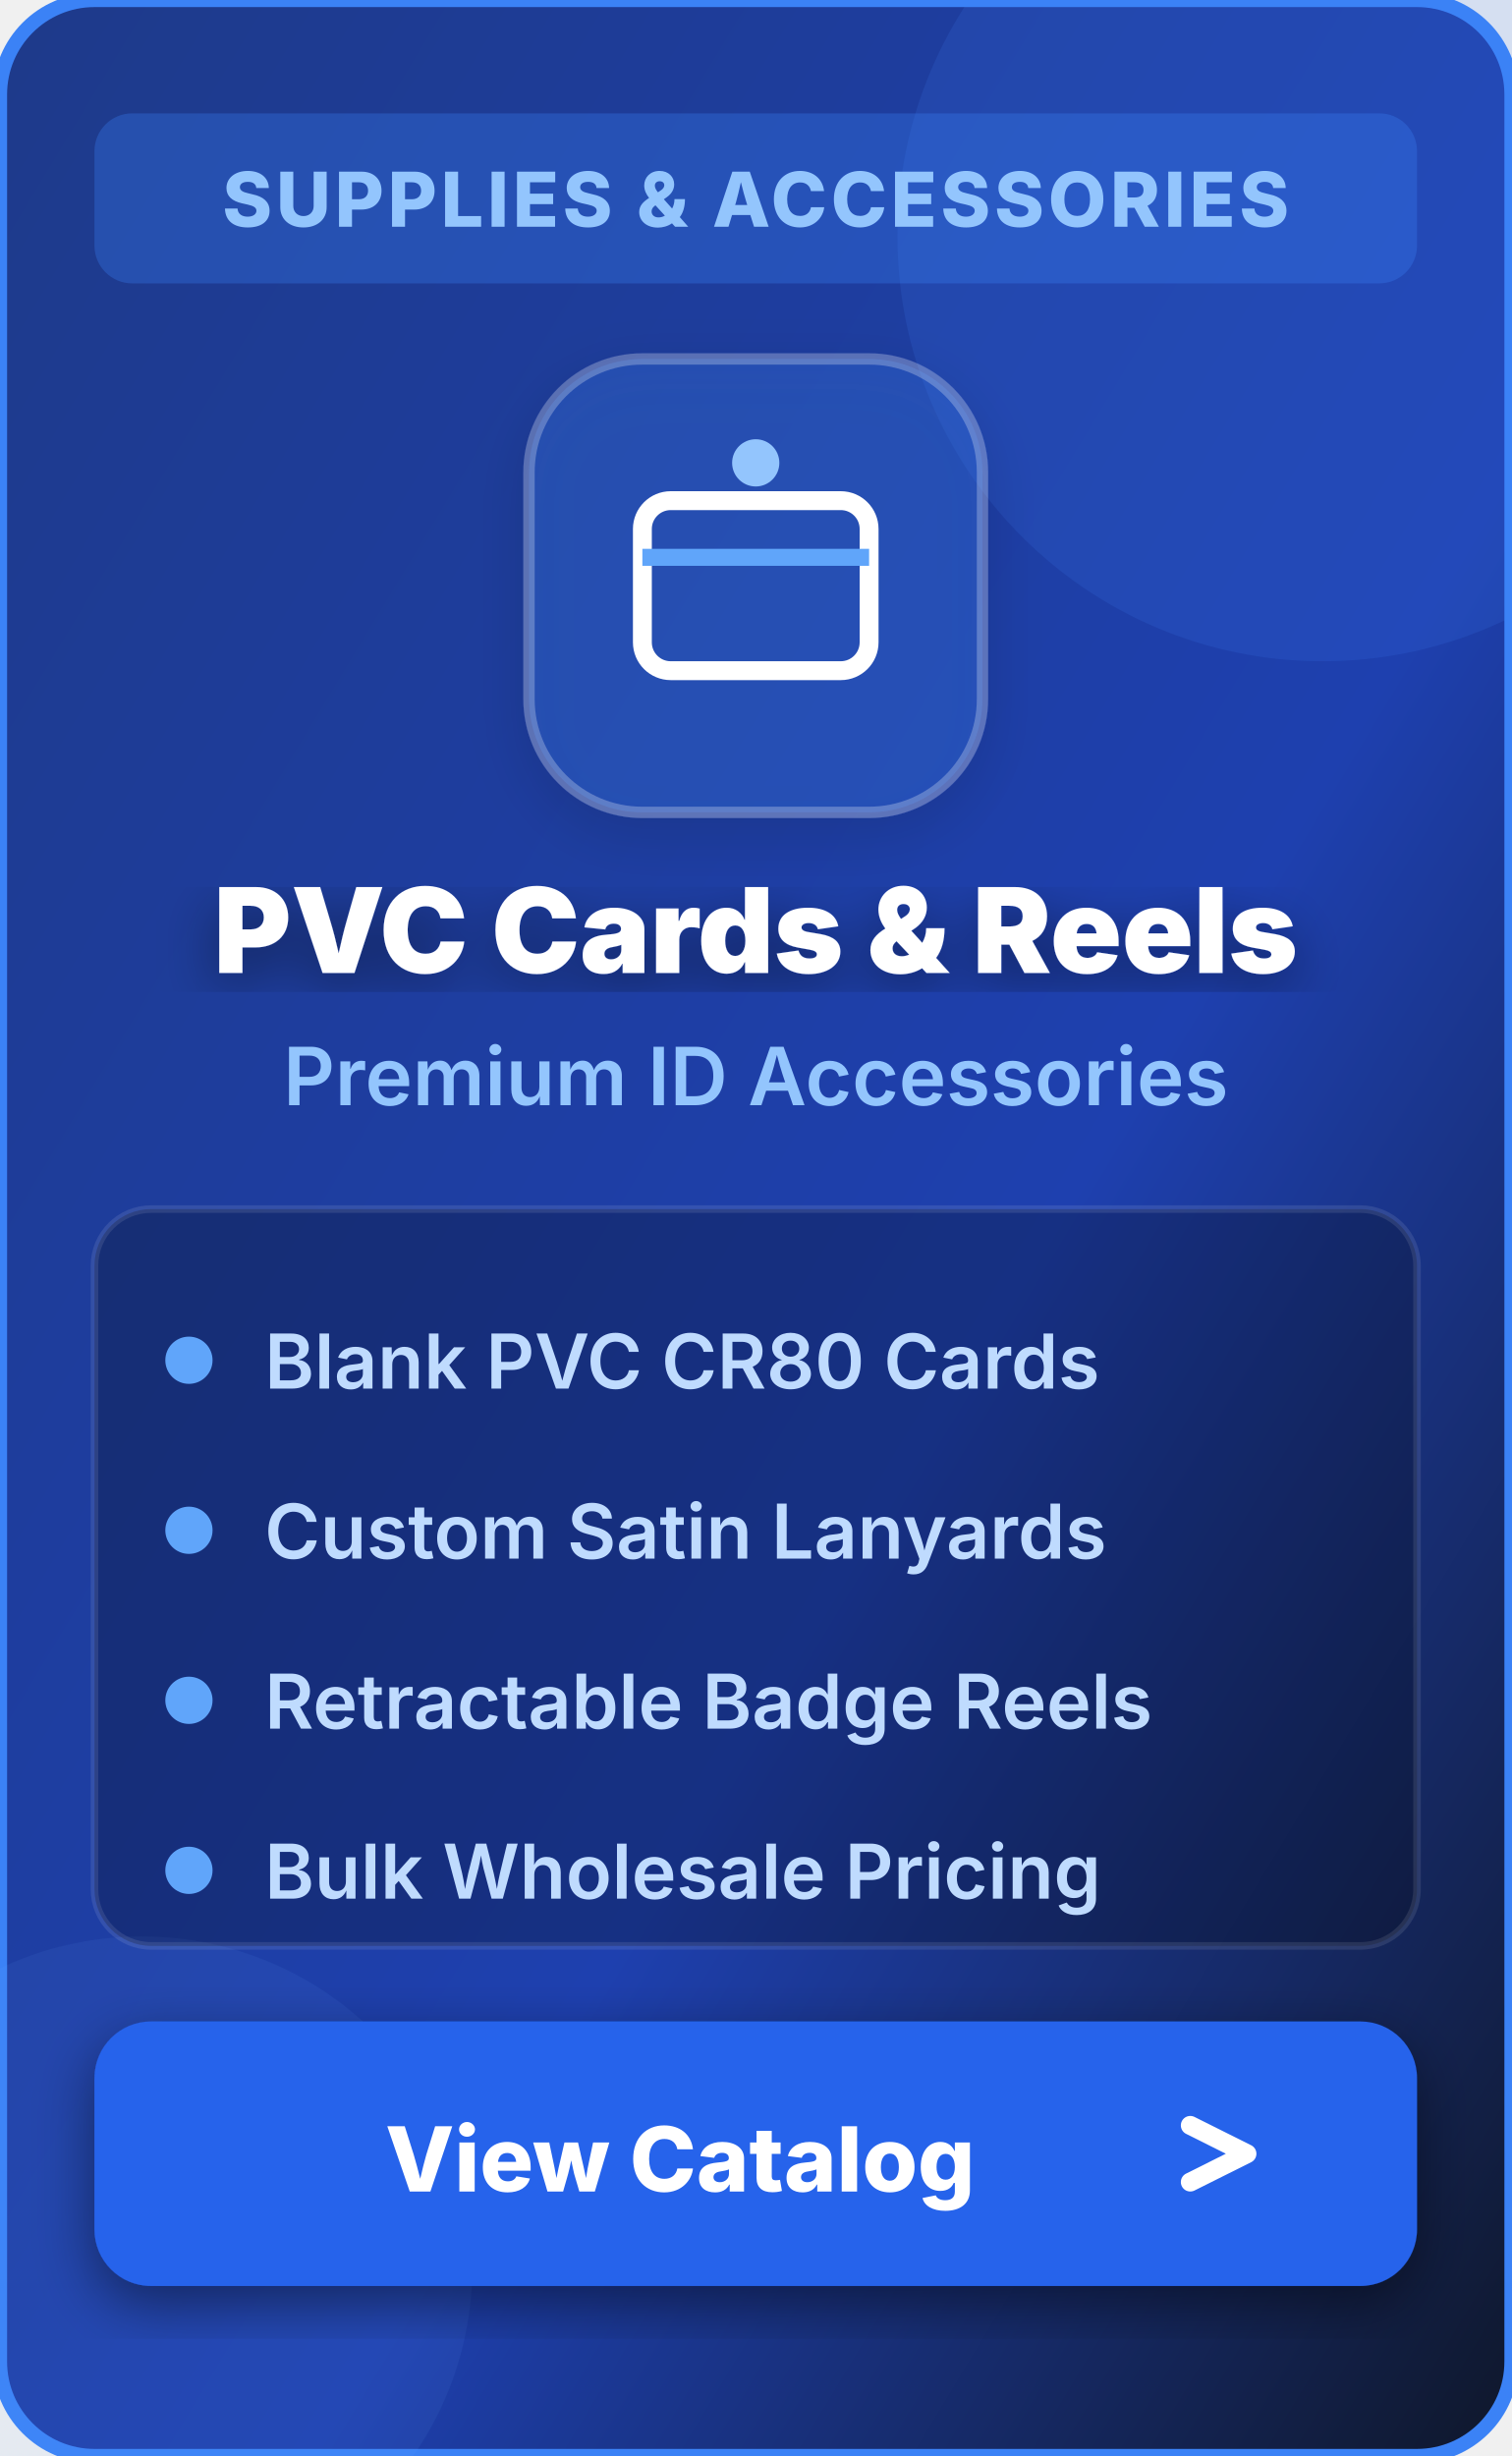
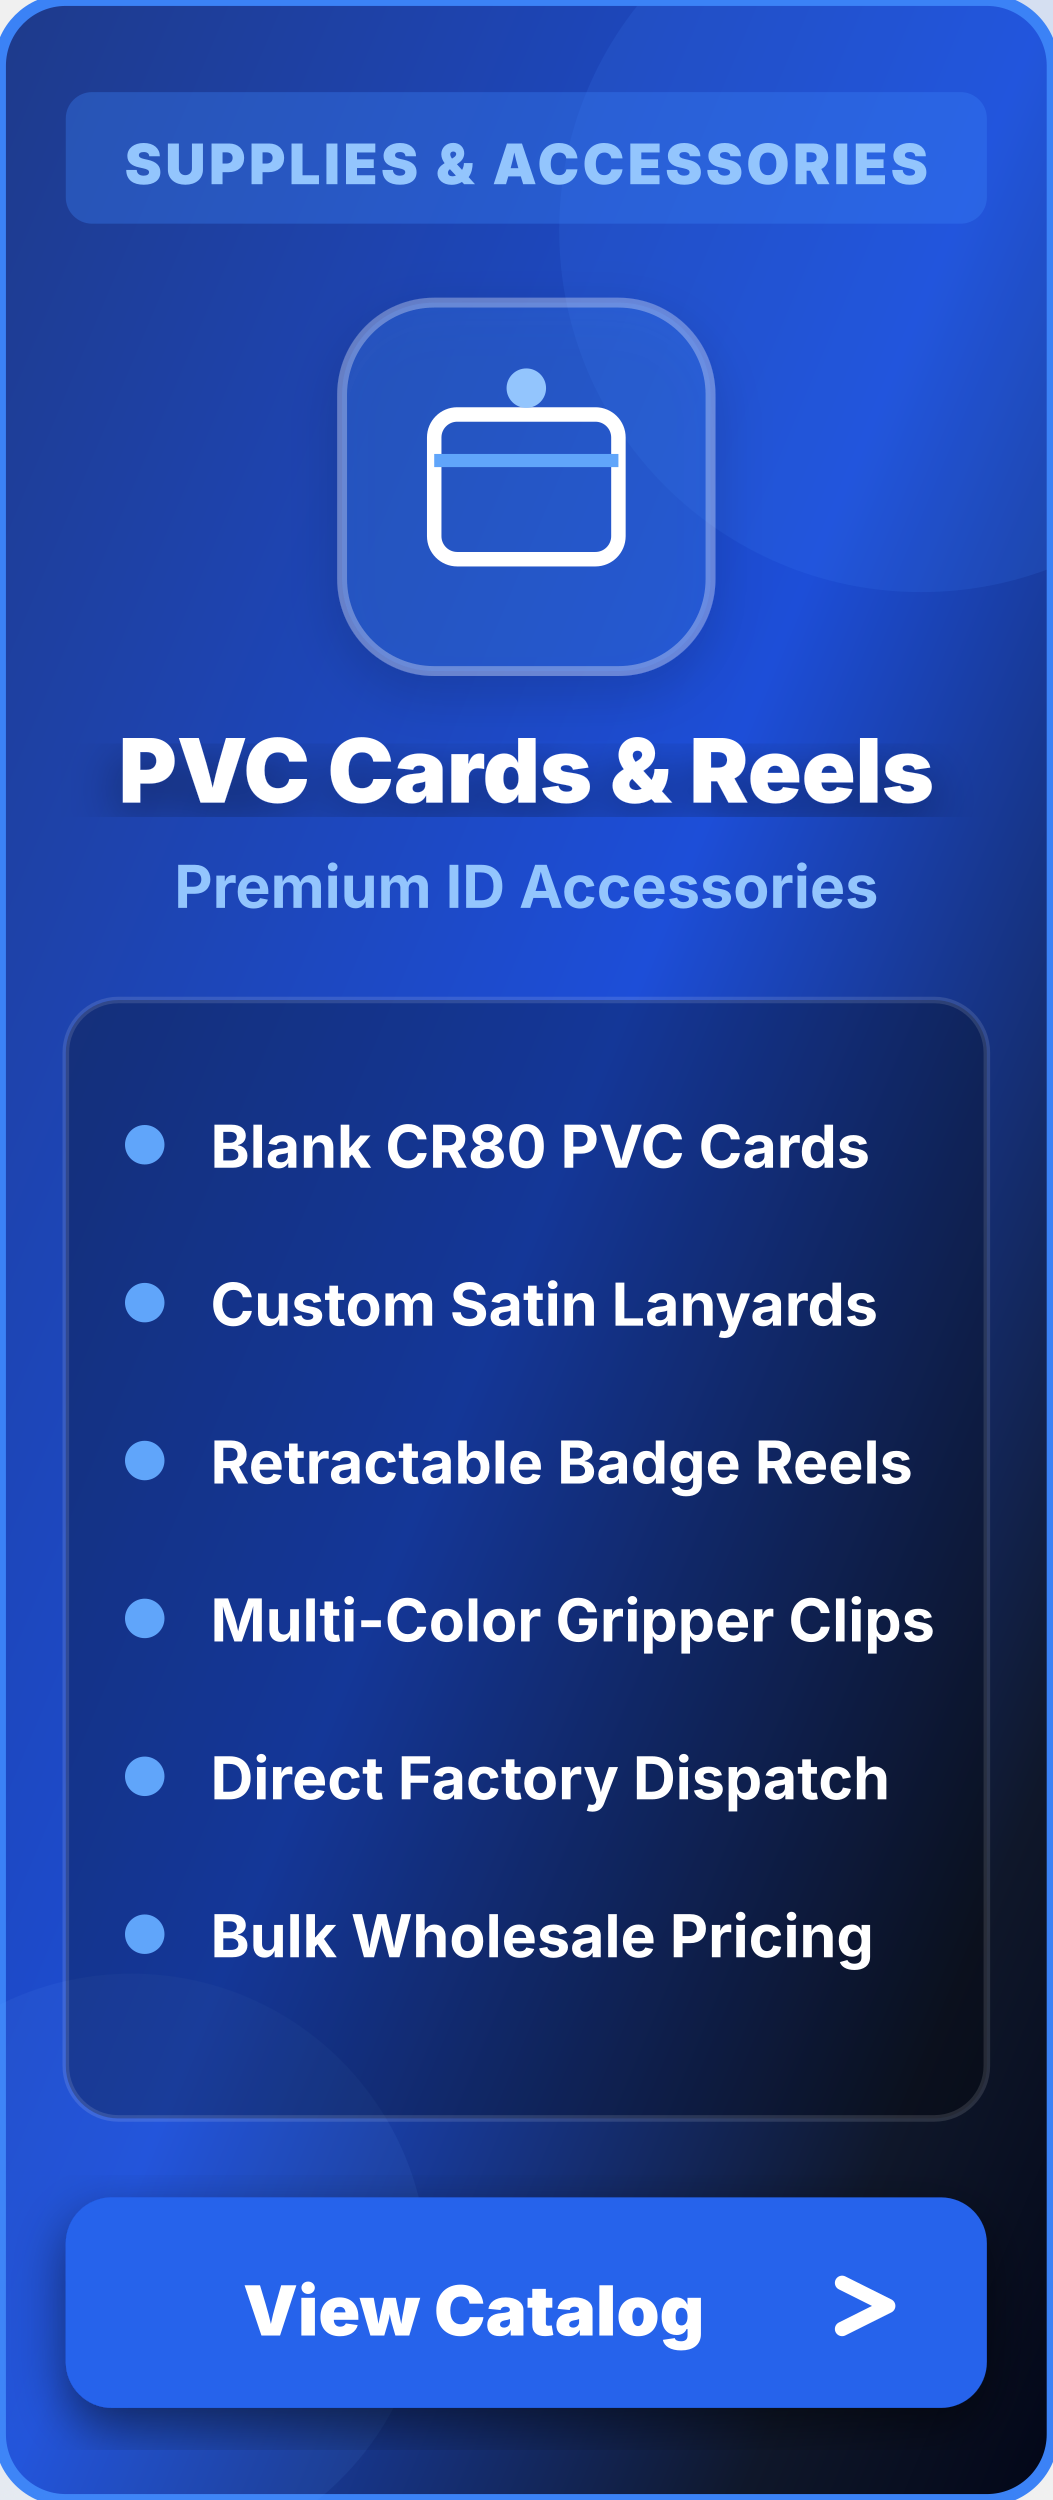
- <svg xmlns="http://www.w3.org/2000/svg" viewBox="0 0 160 260" width="100%" height="100%">
+ <svg xmlns="http://www.w3.org/2000/svg" viewBox="0 0 160 380" width="100%" height="100%">
  <defs>
-     <linearGradient id="pvcTallGrad" x1="0%" y1="0%" x2="100%" y2="100%">
+     <linearGradient id="pvcUltraGrad" x1="0%" y1="0%" x2="100%" y2="100%">
      <stop offset="0%" stop-color="#1e3a8a" />
-       <stop offset="60%" stop-color="#1e40af" />
-       <stop offset="100%" stop-color="#0f172a" />
+       <stop offset="50%" stop-color="#1d4ed8" />
+       <stop offset="85%" stop-color="#0f172a" />
+       <stop offset="100%" stop-color="#020617" />
    </linearGradient>
    <filter id="pvcShadow" x="-20%" y="-20%" width="140%" height="140%">
-       <feDropShadow dx="0" dy="2" stdDeviation="3" flood-color="#000000" flood-opacity="0.45" />
+       <feDropShadow dx="0" dy="3" stdDeviation="4" flood-color="#000000" flood-opacity="0.5" />
    </filter>
  </defs>
-   <rect width="160" height="260" rx="10" fill="url(#pvcTallGrad)" stroke="#3b82f6" stroke-width="1.5" />
-   <circle cx="140" cy="25" r="45" fill="#3b82f6" opacity="0.15" />
-   <circle cx="15" cy="240" r="35" fill="#60a5fa" opacity="0.08" />
-   <rect x="10" y="12" width="140" height="18" rx="4" fill="rgba(59, 130, 246, 0.3)" />
-   <text x="80" y="24" font-family="'Inter', sans-serif" font-size="8" font-weight="800" fill="#93c5fd" text-anchor="middle" letter-spacing="0.4">SUPPLIES &amp; ACCESSORIES</text>
-   <g transform="translate(56, 38)">
-     <rect width="48" height="48" rx="12" fill="rgba(59, 130, 246, 0.25)" stroke="rgba(255, 255, 255, 0.25)" stroke-width="1.2" filter="url(#pvcShadow)" />
-     <rect x="12" y="15" width="24" height="18" rx="3" fill="none" stroke="#ffffff" stroke-width="2" />
-     <line x1="12" y1="21" x2="36" y2="21" stroke="#60a5fa" stroke-width="1.8" />
-     <circle cx="24" cy="11" r="2.5" fill="#93c5fd" />
+   <rect width="160" height="380" rx="10" fill="url(#pvcUltraGrad)" stroke="#3b82f6" stroke-width="1.8" />
+   <circle cx="140" cy="35" r="55" fill="#3b82f6" opacity="0.15" />
+   <circle cx="20" cy="345" r="45" fill="#60a5fa" opacity="0.08" />
+   <rect x="10" y="14" width="140" height="20" rx="4" fill="rgba(59, 130, 246, 0.35)" />
+   <text x="80" y="28" font-family="'Inter', -apple-system, sans-serif" font-size="8.5" font-weight="900" fill="#93c5fd" text-anchor="middle" letter-spacing="0.5">SUPPLIES &amp; ACCESSORIES</text>
+   <g transform="translate(52, 46)">
+     <rect width="56" height="56" rx="14" fill="rgba(59, 130, 246, 0.25)" stroke="rgba(255, 255, 255, 0.3)" stroke-width="1.5" filter="url(#pvcShadow)" />
+     <rect x="14" y="17" width="28" height="22" rx="3.5" fill="none" stroke="#ffffff" stroke-width="2.2" />
+     <line x1="14" y1="24" x2="42" y2="24" stroke="#60a5fa" stroke-width="2" />
+     <circle cx="28" cy="13" r="3" fill="#93c5fd" />
  </g>
-   <text x="80" y="103" font-family="'Inter', sans-serif" font-size="12.5" font-weight="900" fill="#ffffff" text-anchor="middle" filter="url(#pvcShadow)">PVC Cards &amp; Reels</text>
-   <text x="80" y="117" font-family="'Inter', sans-serif" font-size="8.5" font-weight="600" fill="#93c5fd" text-anchor="middle">Premium ID Accessories</text>
-   <rect x="10" y="128" width="140" height="78" rx="6" fill="rgba(0, 0, 0, 0.25)" stroke="rgba(255, 255, 255, 0.1)" stroke-width="0.8" />
-   <g transform="translate(16, 144)">
-     <circle cx="4" cy="0" r="2.5" fill="#60a5fa" />
-     <text x="12" y="3" font-family="'Inter', sans-serif" font-size="8" font-weight="600" fill="#bfdbfe">Blank PVC CR80 Cards</text>
+   <text x="80" y="122" font-family="'Inter', -apple-system, sans-serif" font-size="13.5" font-weight="900" fill="#ffffff" text-anchor="middle" filter="url(#pvcShadow)">PVC Cards &amp; Reels</text>
+   <text x="80" y="138" font-family="'Inter', -apple-system, sans-serif" font-size="9" font-weight="700" fill="#93c5fd" text-anchor="middle">Premium ID Accessories</text>
+   <rect x="10" y="152" width="140" height="170" rx="8" fill="rgba(0, 0, 0, 0.3)" stroke="rgba(255, 255, 255, 0.12)" stroke-width="1" />
+   <g transform="translate(18, 174)">
+     <circle cx="4" cy="0" r="3" fill="#60a5fa" />
+     <text x="14" y="3.5" font-family="'Inter', -apple-system, sans-serif" font-size="9" font-weight="700" fill="#ffffff">Blank CR80 PVC Cards</text>
  </g>
-   <g transform="translate(16, 162)">
-     <circle cx="4" cy="0" r="2.5" fill="#60a5fa" />
-     <text x="12" y="3" font-family="'Inter', sans-serif" font-size="8" font-weight="600" fill="#bfdbfe">Custom Satin Lanyards</text>
+   <g transform="translate(18, 198)">
+     <circle cx="4" cy="0" r="3" fill="#60a5fa" />
+     <text x="14" y="3.5" font-family="'Inter', -apple-system, sans-serif" font-size="9" font-weight="700" fill="#ffffff">Custom Satin Lanyards</text>
  </g>
-   <g transform="translate(16, 180)">
-     <circle cx="4" cy="0" r="2.5" fill="#60a5fa" />
-     <text x="12" y="3" font-family="'Inter', sans-serif" font-size="8" font-weight="600" fill="#bfdbfe">Retractable Badge Reels</text>
+   <g transform="translate(18, 222)">
+     <circle cx="4" cy="0" r="3" fill="#60a5fa" />
+     <text x="14" y="3.5" font-family="'Inter', -apple-system, sans-serif" font-size="9" font-weight="700" fill="#ffffff">Retractable Badge Reels</text>
  </g>
-   <g transform="translate(16, 198)">
-     <circle cx="4" cy="0" r="2.5" fill="#60a5fa" />
-     <text x="12" y="3" font-family="'Inter', sans-serif" font-size="8" font-weight="600" fill="#bfdbfe">Bulk Wholesale Pricing</text>
+   <g transform="translate(18, 246)">
+     <circle cx="4" cy="0" r="3" fill="#60a5fa" />
+     <text x="14" y="3.5" font-family="'Inter', -apple-system, sans-serif" font-size="9" font-weight="700" fill="#ffffff">Multi-Color Gripper Clips</text>
  </g>
-   <g transform="translate(10, 214)">
-     <rect width="140" height="28" rx="6" fill="#2563eb" filter="url(#pvcShadow)" />
-     <text x="62" y="18" font-family="'Inter', sans-serif" font-size="9.5" font-weight="800" fill="#ffffff" text-anchor="middle">View Catalog</text>
-     <path d="M116 11 L122 14 L116 17" fill="none" stroke="#ffffff" stroke-width="2" stroke-linecap="round" stroke-linejoin="round" />
+   <g transform="translate(18, 270)">
+     <circle cx="4" cy="0" r="3" fill="#60a5fa" />
+     <text x="14" y="3.5" font-family="'Inter', -apple-system, sans-serif" font-size="9" font-weight="700" fill="#ffffff">Direct Factory Dispatch</text>
+   </g>
+   <g transform="translate(18, 294)">
+     <circle cx="4" cy="0" r="3" fill="#60a5fa" />
+     <text x="14" y="3.5" font-family="'Inter', -apple-system, sans-serif" font-size="9" font-weight="700" fill="#ffffff">Bulk Wholesale Pricing</text>
+   </g>
+   <g transform="translate(10, 334)">
+     <rect width="140" height="32" rx="7" fill="#2563eb" filter="url(#pvcShadow)" />
+     <text x="62" y="21" font-family="'Inter', -apple-system, sans-serif" font-size="10.5" font-weight="900" fill="#ffffff" text-anchor="middle">View Catalog</text>
+     <path d="M118 13 L125 16.5 L118 20" fill="none" stroke="#ffffff" stroke-width="2.2" stroke-linecap="round" stroke-linejoin="round" />
  </g>
</svg>
